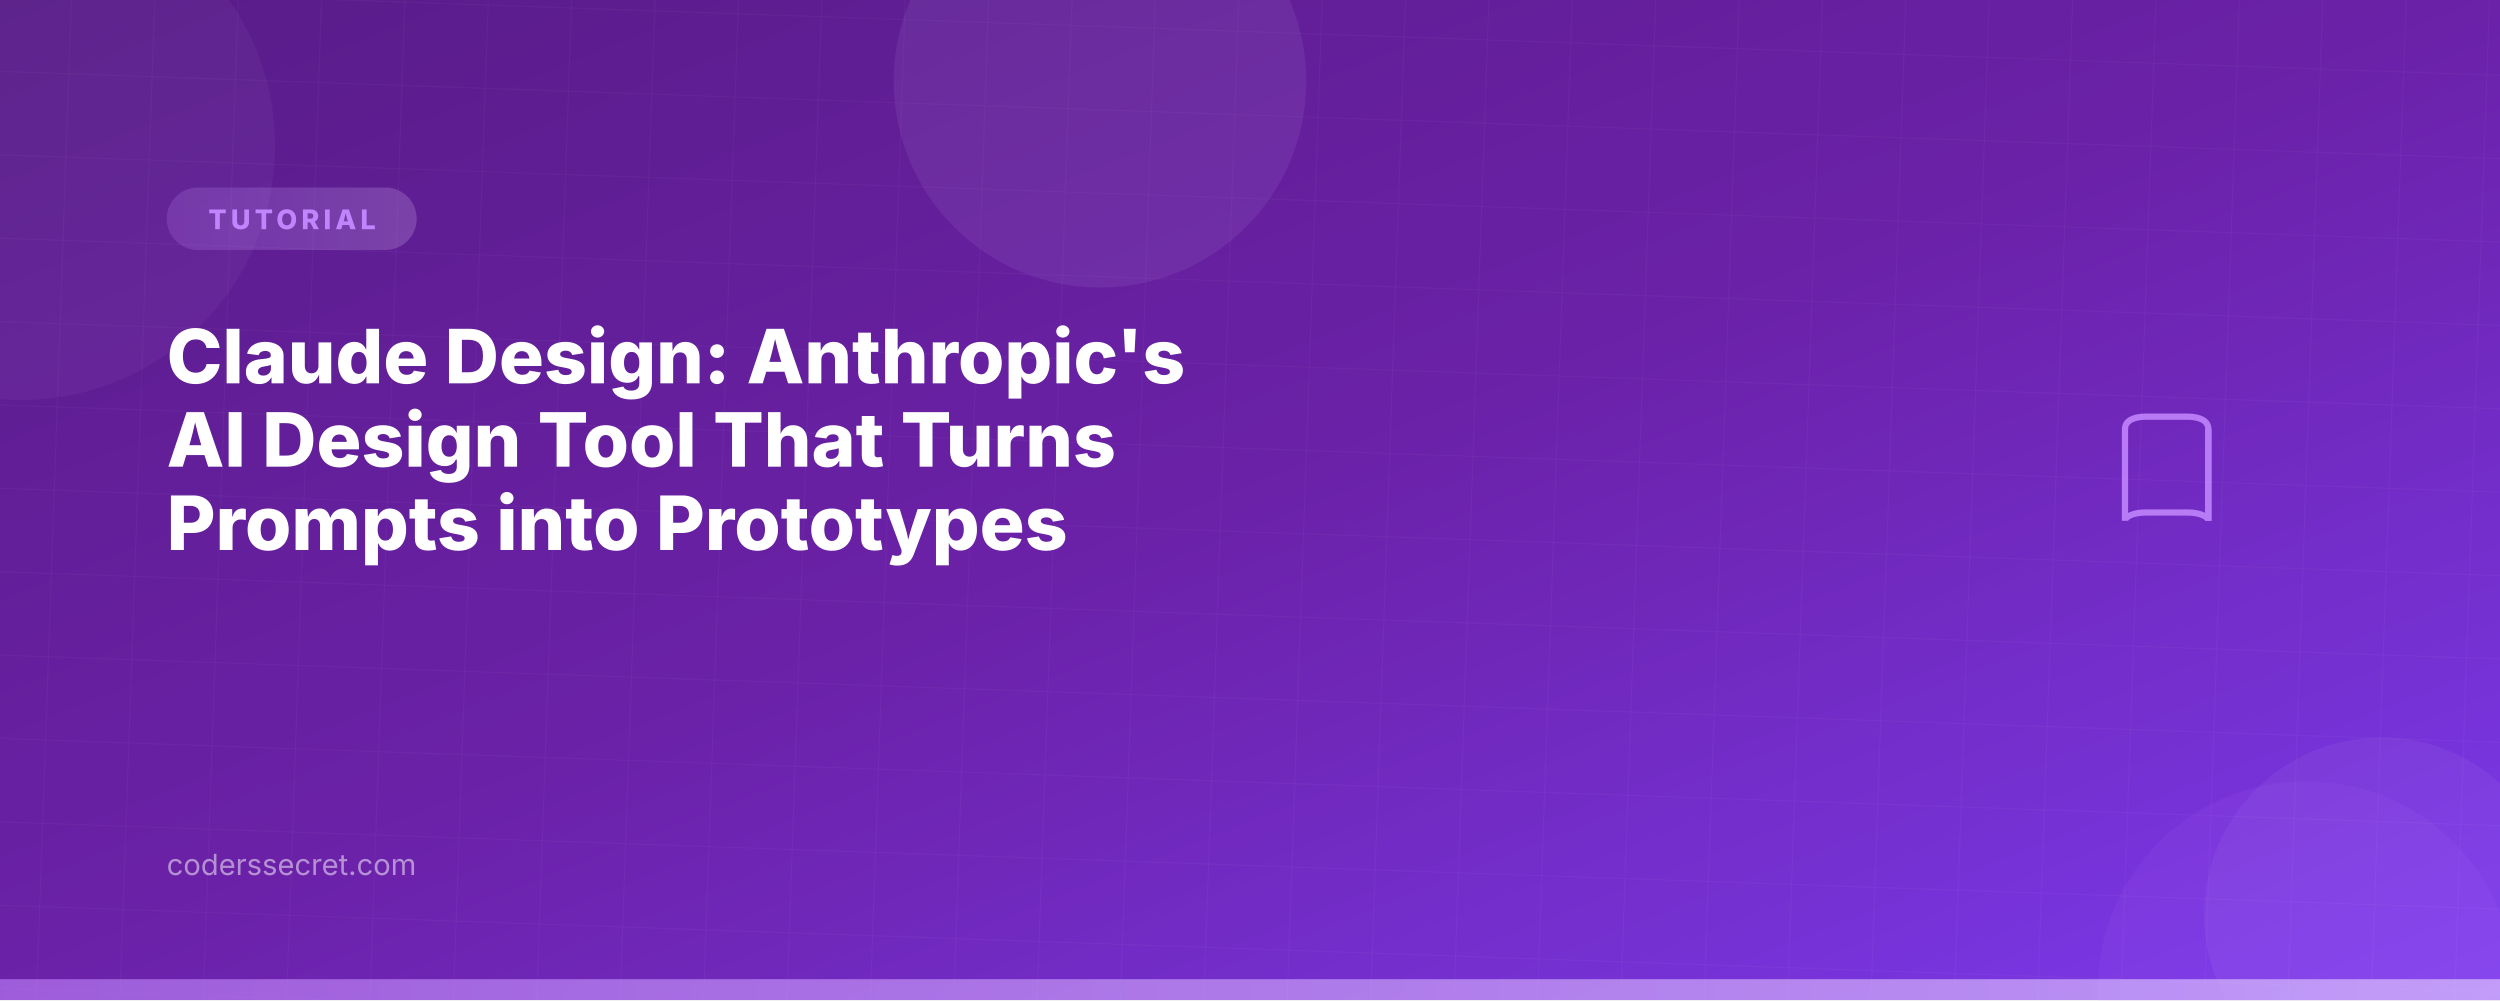
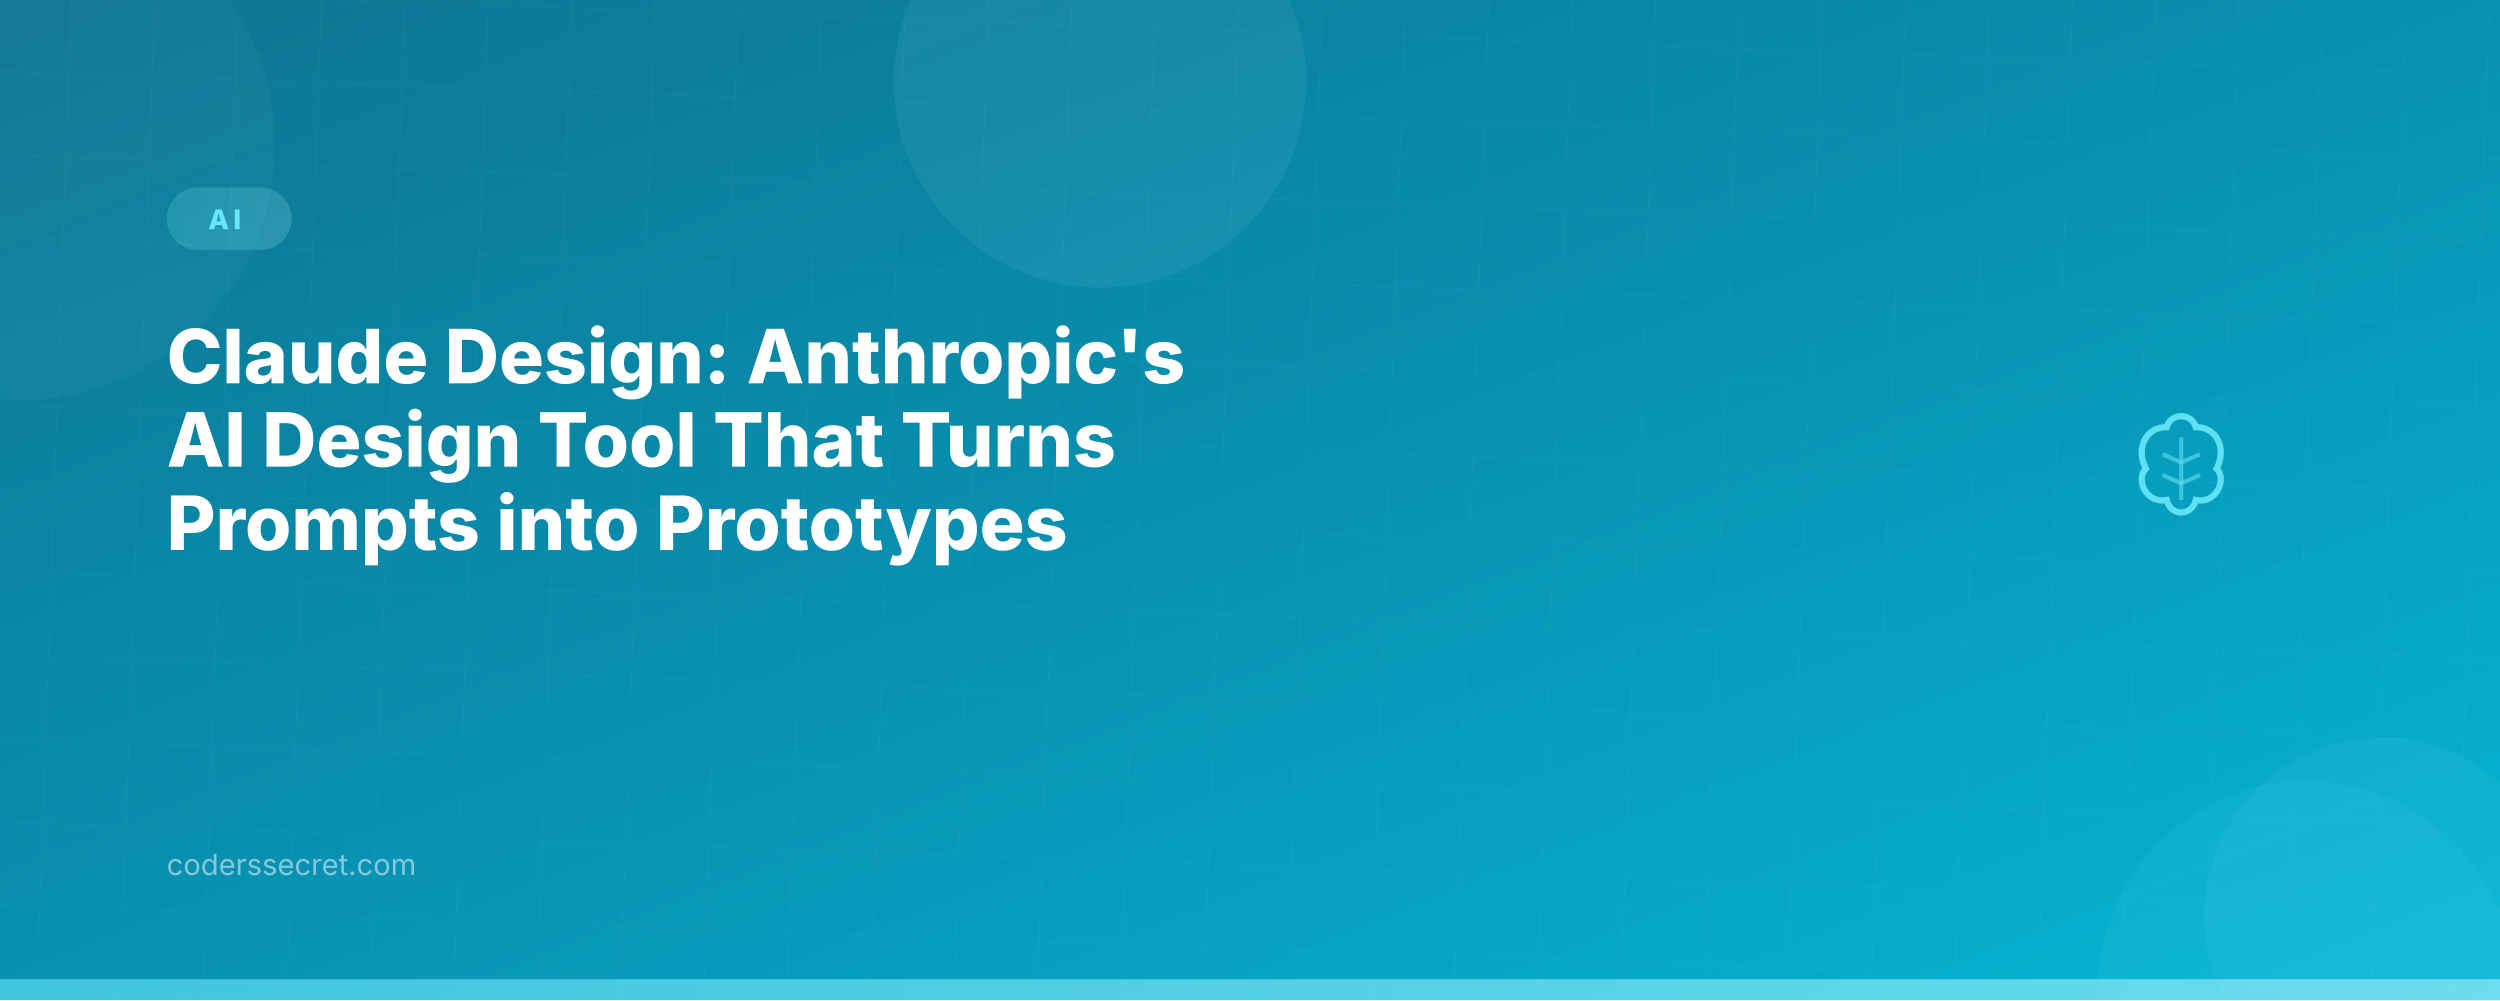
<svg xmlns="http://www.w3.org/2000/svg" viewBox="0 0 1200 480" fill="none">
  <defs>
    <linearGradient id="bg" x1="0%" y1="0%" x2="100%" y2="100%">
-       <stop offset="0%" style="stop-color:#581c87" />
-       <stop offset="50%" style="stop-color:#6b21a8" />
-       <stop offset="100%" style="stop-color:#7c3aed" />
+       <stop offset="0%" style="stop-color:#0e7490" />
+       <stop offset="50%" style="stop-color:#0891b2" />
+       <stop offset="100%" style="stop-color:#06b6d4" />
    </linearGradient>
    <linearGradient id="accent" x1="0%" y1="0%" x2="100%" y2="0%">
-       <stop offset="0%" style="stop-color:#c084fc" />
-       <stop offset="100%" style="stop-color:#e9d5ff" />
+       <stop offset="0%" style="stop-color:#67e8f9" />
+       <stop offset="100%" style="stop-color:#a5f3fc" />
    </linearGradient>
    <pattern id="grid" x="34" y="34" width="40" height="40" patternUnits="userSpaceOnUse" patternTransform="rotate(2)">
      <path d="M 40 0 L 0 0 0 40" fill="none" stroke="#ffffff" stroke-width="0.5" opacity="0.06" />
    </pattern>
  </defs>
  <rect width="1200" height="480" fill="url(#bg)" />
  <rect width="1200" height="480" fill="url(#grid)" />
  <g>
-     <circle cx="528" cy="39" r="99" fill="#e9d5ff" opacity="0.078" />
-     <circle cx="1143" cy="439" r="85" fill="#e9d5ff" opacity="0.057" />
-     <circle cx="1107" cy="475" r="100" fill="#c084fc" opacity="0.074" />
-     <circle cx="10" cy="70" r="122" fill="#e9d5ff" opacity="0.043" />
+     <circle cx="528" cy="39" r="99" fill="#a5f3fc" opacity="0.078" />
+     <circle cx="1143" cy="439" r="85" fill="#a5f3fc" opacity="0.057" />
+     <circle cx="1107" cy="475" r="100" fill="#67e8f9" opacity="0.074" />
+     <circle cx="10" cy="70" r="122" fill="#a5f3fc" opacity="0.043" />
  </g>
-   <rect x="80" y="90" width="120" height="30" rx="15" fill="url(#accent)" opacity="0.2" />
-   <text x="100" y="110" font-family="system-ui, -apple-system, sans-serif" font-size="13" font-weight="800" fill="#c084fc" letter-spacing="2">TUTORIAL</text>
+   <rect x="80" y="90" width="60" height="30" rx="15" fill="url(#accent)" opacity="0.2" />
+   <text x="100" y="110" font-family="system-ui, -apple-system, sans-serif" font-size="13" font-weight="800" fill="#67e8f9" letter-spacing="2">AI</text>
  <text x="80" y="184" font-family="system-ui, -apple-system, sans-serif" font-size="36" font-weight="800" fill="#ffffff">Claude Design: Anthropic's</text>
  <text x="80" y="224" font-family="system-ui, -apple-system, sans-serif" font-size="36" font-weight="800" fill="#ffffff">AI Design Tool That Turns</text>
  <text x="80" y="264" font-family="system-ui, -apple-system, sans-serif" font-size="36" font-weight="800" fill="#ffffff">Prompts into Prototypes</text>
  <text x="80" y="420" font-family="system-ui, -apple-system, sans-serif" font-size="14" fill="#ffffff" opacity="0.5">coderssecret.com</text>
-   <g transform="translate(1020, 200)" stroke="#c084fc" opacity="0.9" color="#c084fc">
-     <path d="M0,6 C0,2 4,0 10,0 L30,0 C36,0 40,2 40,6 L40,50 C40,48 36,46 30,46 L10,46 C4,46 0,48 0,50 Z" fill="none" stroke-width="3" />
-     <line x1="40" y1="6" x2="40" y2="50" stroke-width="3" />
+   <g transform="translate(1020, 200)" stroke="#67e8f9" opacity="0.9" color="#67e8f9">
+     <path d="M20,5 C10,5 5,15 10,25 C5,30 10,42 20,40 C22,48 32,48 34,40 C44,42 49,30 44,25 C49,15 44,5 34,5 C32,-2 22,-2 20,5 Z" fill="none" stroke-width="3" />
+     <path d="M27,10 L27,40" stroke-width="2" opacity="0.6" />
+     <path d="M18,18 L27,22 L36,18" fill="none" stroke-width="2" opacity="0.6" />
+     <path d="M18,28 L27,32 L36,28" fill="none" stroke-width="2" opacity="0.6" />
  </g>
  <rect y="470" width="1200" height="10" fill="url(#accent)" opacity="0.6" />
</svg>
